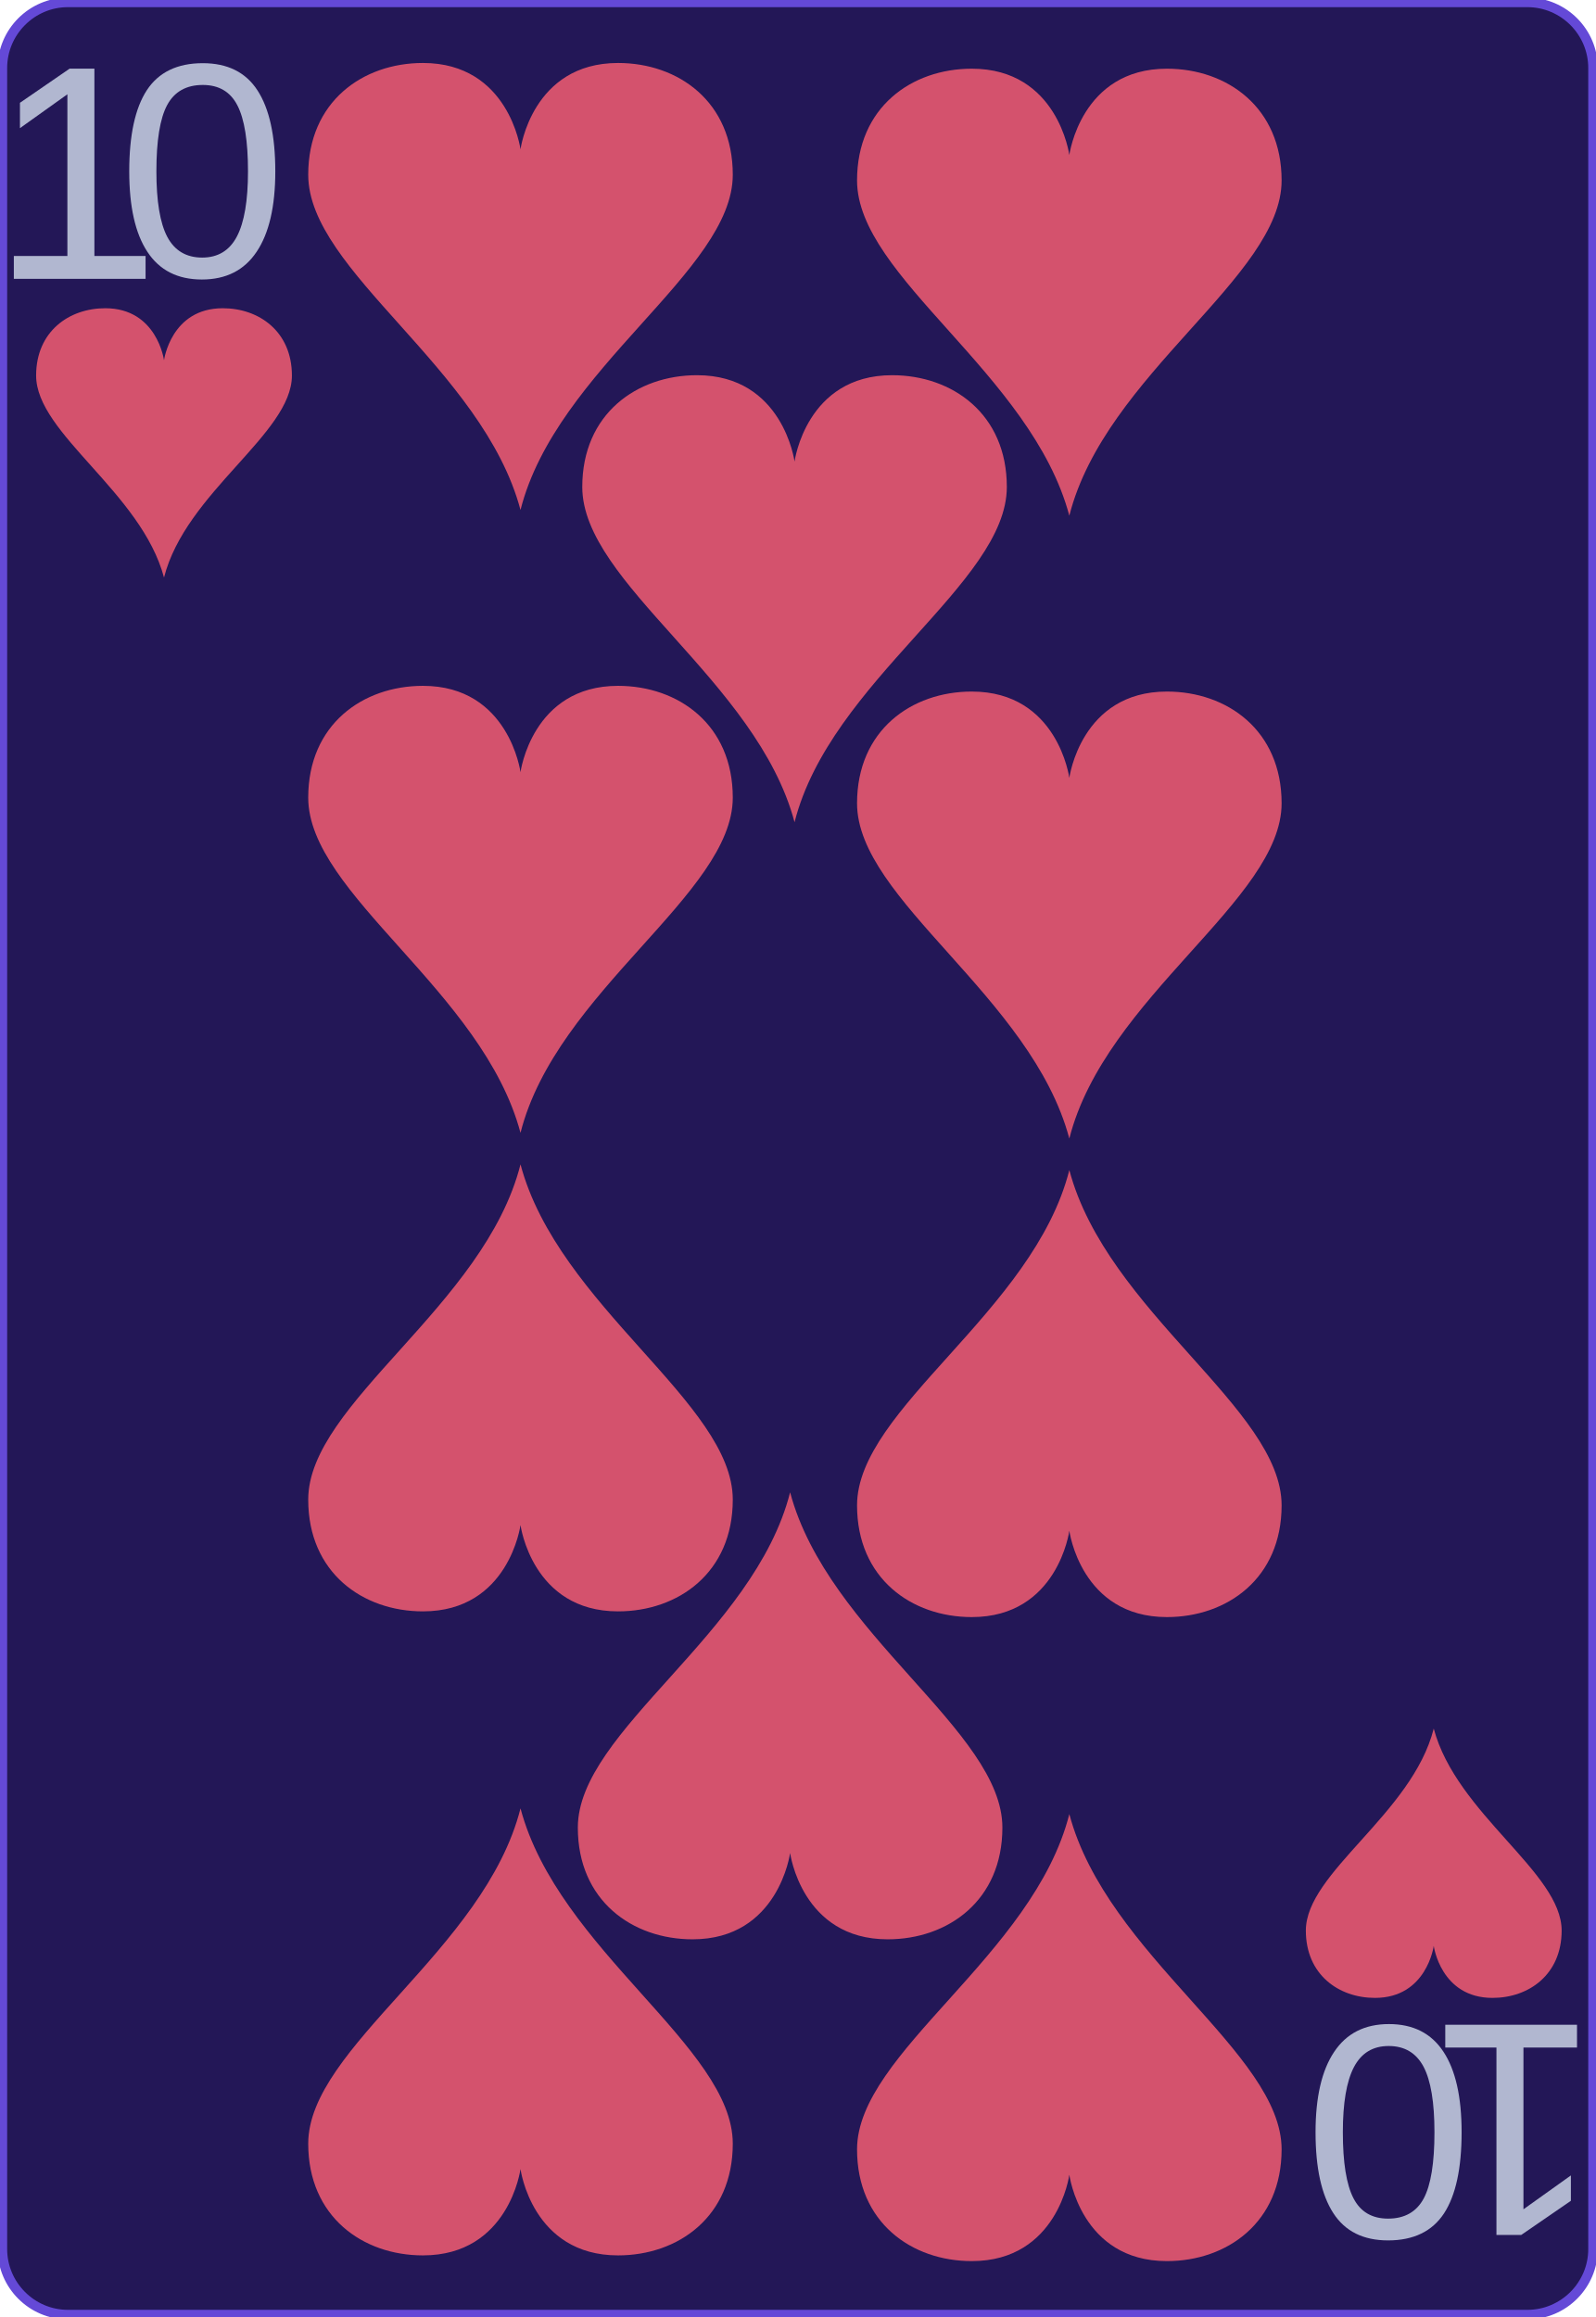
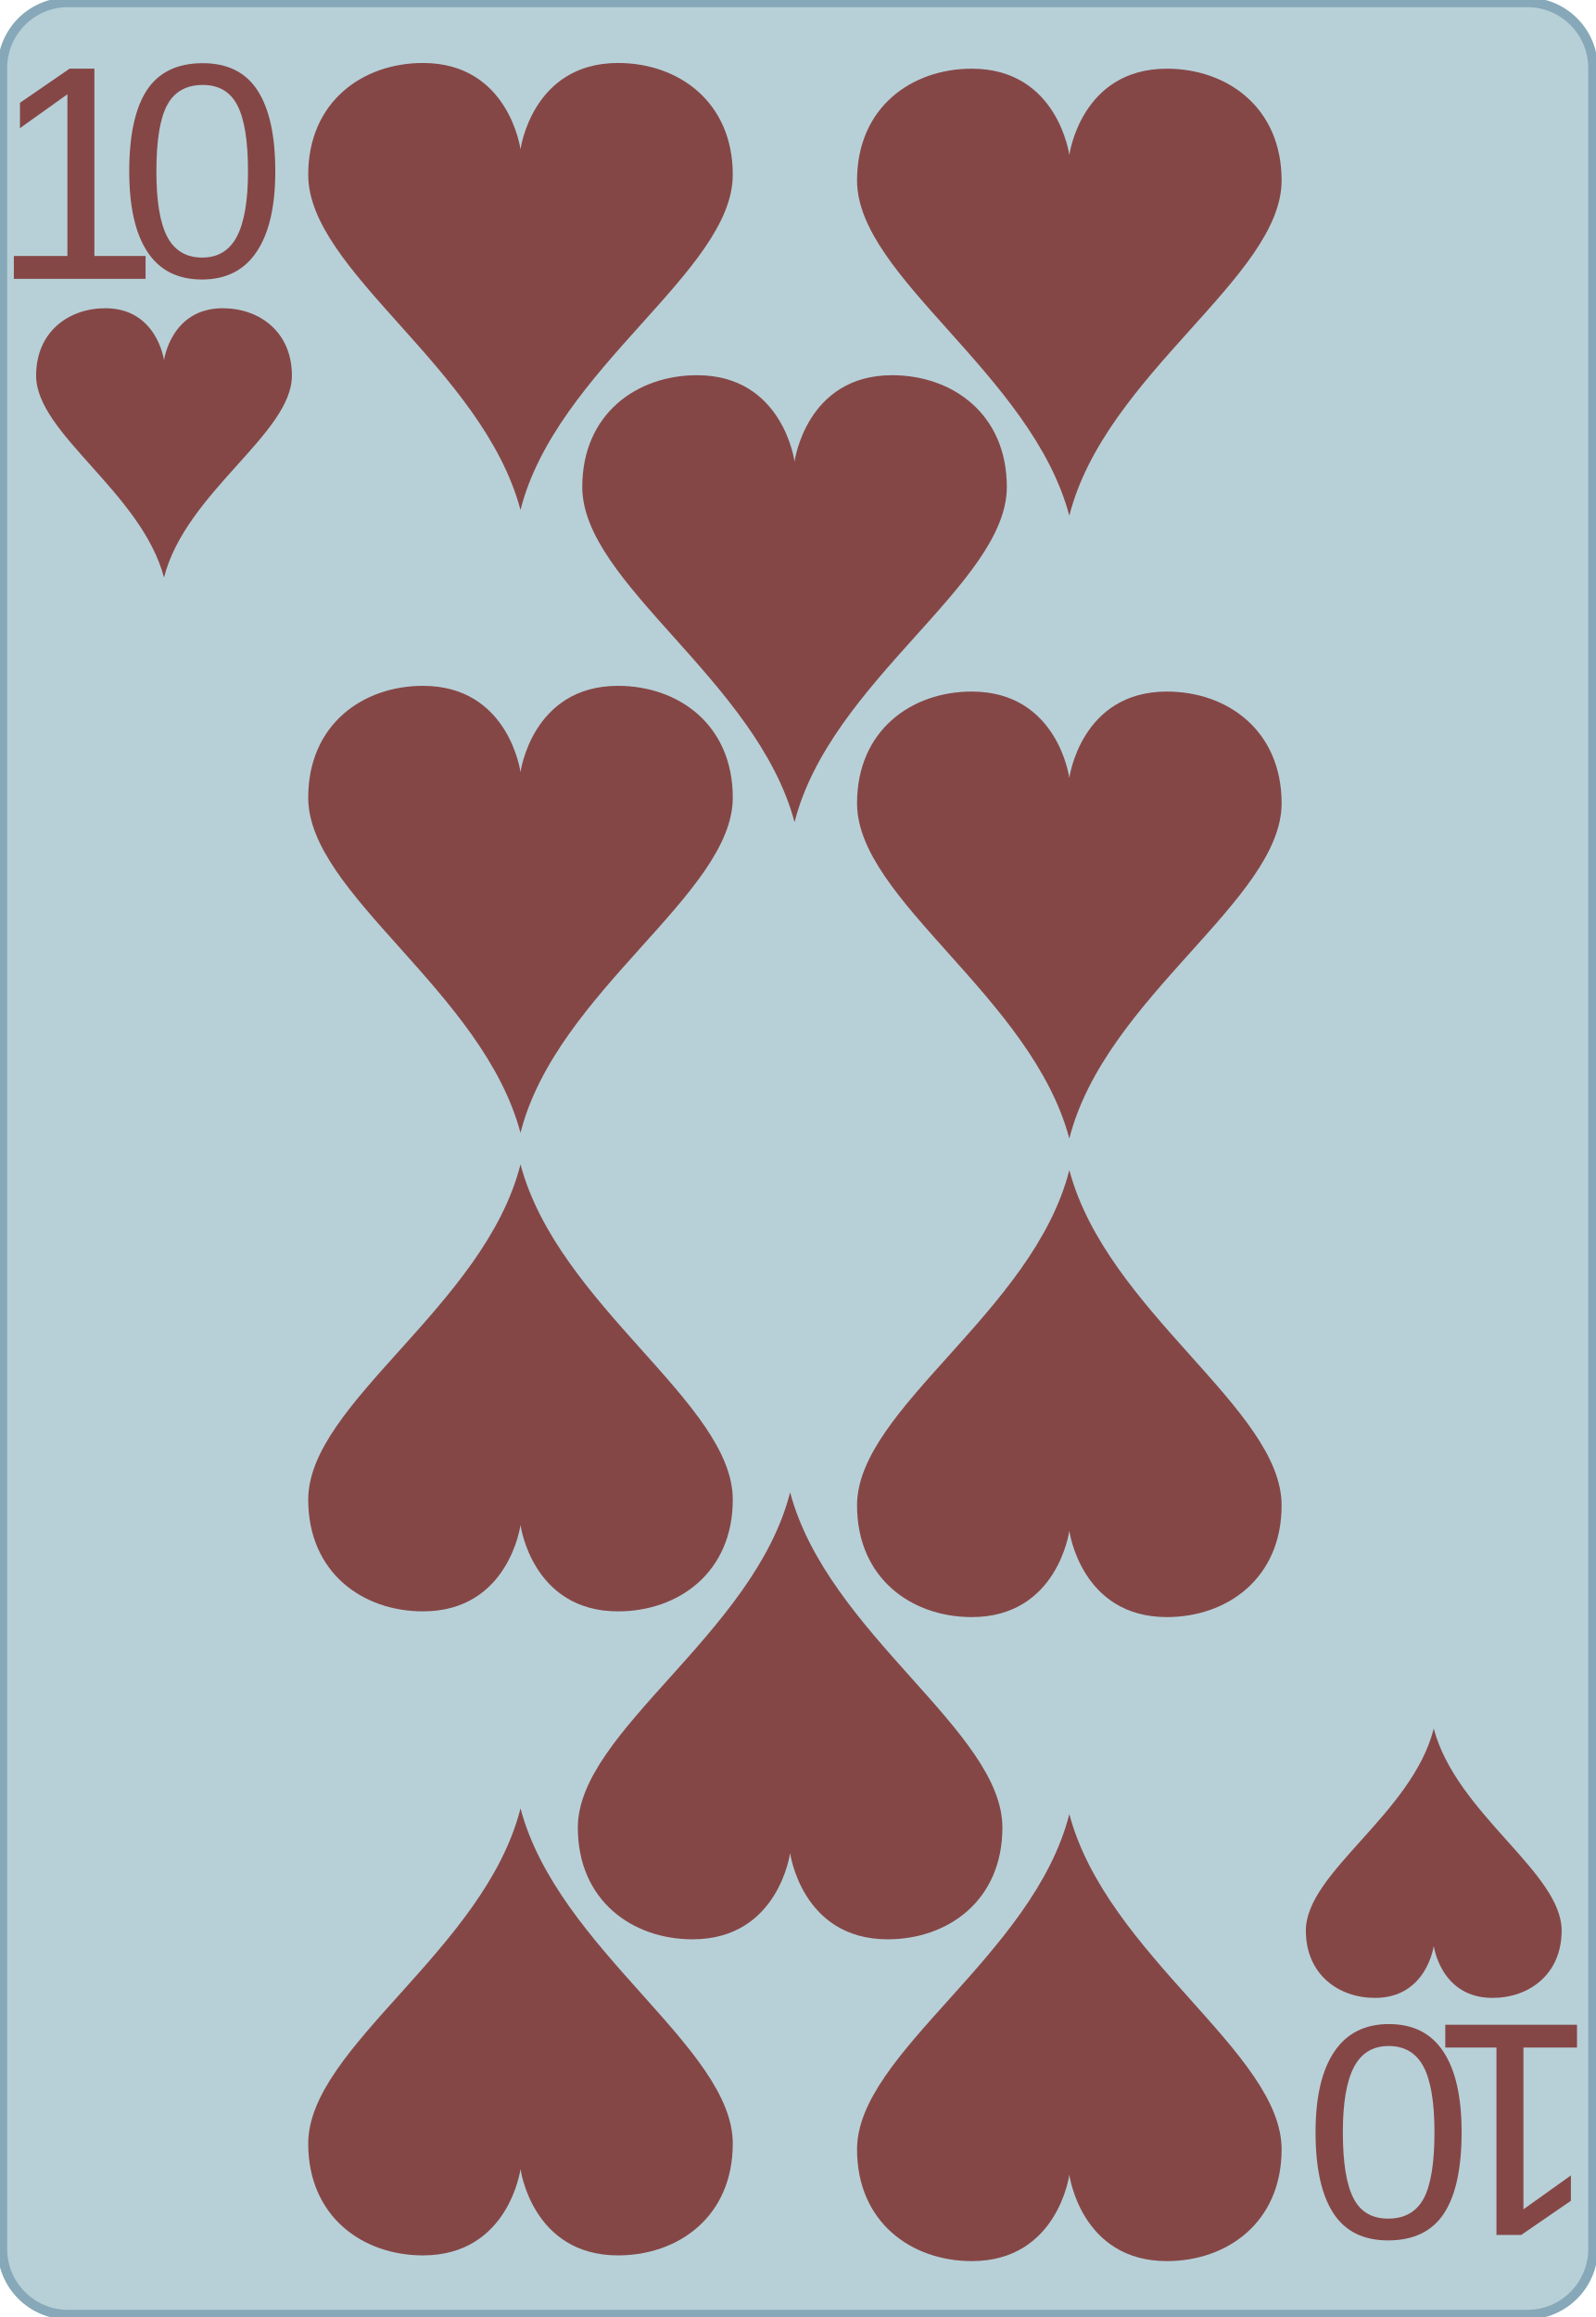
- <svg xmlns="http://www.w3.org/2000/svg" xmlns:xlink="http://www.w3.org/1999/xlink" width="167.087pt" height="242.667pt" viewBox="0 0 167.087 242.667" id="svg2" version="1.1" fill="#d4526d">
+ <svg xmlns="http://www.w3.org/2000/svg" xmlns:xlink="http://www.w3.org/1999/xlink" width="167.087pt" height="242.667pt" viewBox="0 0 167.087 242.667" id="svg2" version="1.1" fill="#854746">
  <defs id="defs41">
    <radialGradient xlink:href="#linearGradient3773" id="radialGradient3781" cx="-0.158" cy="-8.835" fx="-0.158" fy="-8.835" r="8" gradientTransform="matrix(-1.584269,-0.02349808,0.03071979,-2.477574,-0.2485638,-26.71351)" gradientUnits="userSpaceOnUse" />
    <linearGradient id="linearGradient3773">
-       <stop style="stop-color:#d4526d;stop-opacity:1;" offset="0" id="stop3775" />
-       <stop style="stop-color:#d4526d;stop-opacity:0.649;" offset="1" id="stop3777" />
+       <stop style="stop-color:#854746;stop-opacity:1;" offset="0" id="stop3775" />
+       <stop style="stop-color:#854746;stop-opacity:0.649;" offset="1" id="stop3777" />
    </linearGradient>
    <radialGradient xlink:href="#linearGradient3773" id="radialGradient3957" cx="-0.158" cy="-8.835" fx="-0.158" fy="-8.835" r="8" gradientTransform="matrix(-1.584269,-0.02349808,0.03071979,-2.477574,-0.2485638,-26.71351)" gradientUnits="userSpaceOnUse" />
    <linearGradient id="linearGradient3959">
-       <stop style="stop-color:#d4526d;stop-opacity:1;" offset="0" id="stop3961" />
-       <stop style="stop-color:#d4526d;stop-opacity:0.649;" offset="1" id="stop3963" />
+       <stop style="stop-color:#854746;stop-opacity:1;" offset="0" id="stop3961" />
+       <stop style="stop-color:#854746;stop-opacity:0.649;" offset="1" id="stop3963" />
    </linearGradient>
    <radialGradient r="81.903" fy="509.476" fx="168.025" cy="509.476" cx="168.025" gradientTransform="matrix(1.25656,-0.7774064,0.3366382,0.5361257,-221.2021,359.2426)" gradientUnits="userSpaceOnUse" id="radialGradient3975" xlink:href="#linearGradient3784-4" />
    <linearGradient id="linearGradient3784-4">
-       <stop style="stop-color:#0e0930;stop-opacity:0.435;" offset="0" id="stop3786-8" />
-       <stop style="stop-color:#d4526d;stop-opacity:0;" offset="1" id="stop3788-6" />
+       <stop style="stop-color:#e1ebee;stop-opacity:0.435;" offset="0" id="stop3786-8" />
+       <stop style="stop-color:#854746;stop-opacity:0;" offset="1" id="stop3788-6" />
    </linearGradient>
    <radialGradient xlink:href="#linearGradient3784-4-5" id="radialGradient3929" gradientUnits="userSpaceOnUse" gradientTransform="matrix(1.25656,-0.7774064,0.3366382,0.5361257,-221.2021,359.2426)" cx="168.025" cy="509.476" fx="168.025" fy="509.476" r="81.903" />
    <linearGradient id="linearGradient3784-4-5">
-       <stop style="stop-color:#0e0930;stop-opacity:0.489;" offset="0" id="stop3786-8-0" />
-       <stop style="stop-color:#d4526d;stop-opacity:0;" offset="1" id="stop3788-6-3" />
+       <stop style="stop-color:#e1ebee;stop-opacity:0.489;" offset="0" id="stop3786-8-0" />
+       <stop style="stop-color:#854746;stop-opacity:0;" offset="1" id="stop3788-6-3" />
    </linearGradient>
    <radialGradient xlink:href="#linearGradient3784-4-1" id="radialGradient3927" gradientUnits="userSpaceOnUse" gradientTransform="matrix(1.25656,-0.7774064,0.3366382,0.5361257,-221.2021,359.2426)" cx="168.025" cy="509.476" fx="168.025" fy="509.476" r="81.903" />
    <linearGradient id="linearGradient3784-4-1">
-       <stop style="stop-color:#0e0930;stop-opacity:0.237;" offset="0" id="stop3786-8-03" />
-       <stop style="stop-color:#d4526d;stop-opacity:0;" offset="1" id="stop3788-6-6" />
+       <stop style="stop-color:#e1ebee;stop-opacity:0.237;" offset="0" id="stop3786-8-03" />
+       <stop style="stop-color:#854746;stop-opacity:0;" offset="1" id="stop3788-6-6" />
    </linearGradient>
    <radialGradient xlink:href="#linearGradient3768" id="radialGradient3776" cx="-0.206" cy="-4.579" fx="-0.206" fy="-4.579" r="8" gradientTransform="matrix(-1,0,0,-1.720176,-0.4120407,-13.02719)" gradientUnits="userSpaceOnUse" />
    <linearGradient id="linearGradient3768">
-       <stop style="stop-color:#d4526d;stop-opacity:1;" offset="0" id="stop3770" />
-       <stop style="stop-color:#d4526d;stop-opacity:0.672;" offset="1" id="stop3772" />
+       <stop style="stop-color:#854746;stop-opacity:1;" offset="0" id="stop3770" />
+       <stop style="stop-color:#854746;stop-opacity:0.672;" offset="1" id="stop3772" />
    </linearGradient>
    <radialGradient r="81.903" fy="511.223" fx="171.487" cy="511.223" cx="171.487" gradientTransform="matrix(1.152989,-0.6739155,0.3948202,0.6754904,-233.6326,270.4008)" gradientUnits="userSpaceOnUse" id="radialGradient4013" xlink:href="#linearGradient3784-4-6" />
    <linearGradient id="linearGradient3784-4-6">
-       <stop style="stop-color:#0e0930;stop-opacity:0.313;" offset="0" id="stop3786-8-8" />
-       <stop style="stop-color:#d4526d;stop-opacity:0;" offset="1" id="stop3788-6-8" />
+       <stop style="stop-color:#e1ebee;stop-opacity:0.313;" offset="0" id="stop3786-8-8" />
+       <stop style="stop-color:#854746;stop-opacity:0;" offset="1" id="stop3788-6-8" />
    </linearGradient>
    <radialGradient r="81.903" fy="492.632" fx="159.354" cy="492.632" cx="159.354" gradientTransform="matrix(1.089478,-0.715138,0.4464527,0.6562658,-244.9333,290.9185)" gradientUnits="userSpaceOnUse" id="radialGradient4013-8" xlink:href="#linearGradient3784-4-2" />
    <linearGradient id="linearGradient3784-4-2">
-       <stop style="stop-color:#0e0930;stop-opacity:0.29;" offset="0" id="stop3786-8-1" />
-       <stop style="stop-color:#d4526d;stop-opacity:0;" offset="1" id="stop3788-6-5" />
+       <stop style="stop-color:#e1ebee;stop-opacity:0.29;" offset="0" id="stop3786-8-1" />
+       <stop style="stop-color:#854746;stop-opacity:0;" offset="1" id="stop3788-6-5" />
    </linearGradient>
    <radialGradient r="81.903" fy="492.632" fx="159.354" cy="492.632" cx="159.354" gradientTransform="matrix(1.089478,-0.715138,0.4464527,0.6562658,-244.9333,290.9185)" gradientUnits="userSpaceOnUse" id="radialGradient3073" xlink:href="#linearGradient3784-4-2" />
  </defs>
-   <g id="Layer_x0020_1" style="fill-rule:nonzero;clip-rule:nonzero;stroke:#d4526d;stroke-miterlimit:4;">
-     <path style="fill:#231757;stroke-width:0.5;;stroke:#6449d7;stroke-width:1;" d="M166.837,235.548c0,3.777-3.087,6.869-6.871,6.869H7.111c-3.775,0-6.861-3.092-6.861-6.869V7.12C0.25,3.343,3.336,0.25,7.111,0.25h152.855    c3.784,0,6.871,3.093,6.871,6.87v228.428z" id="path5" />
+   <g id="Layer_x0020_1" style="fill-rule:nonzero;clip-rule:nonzero;stroke:#854746;stroke-miterlimit:4;">
+     <path style="fill:#b7d0d8;stroke-width:0.5;;stroke:#86a8b8;stroke-width:1;" d="M166.837,235.548c0,3.777-3.087,6.869-6.871,6.869H7.111c-3.775,0-6.861-3.092-6.861-6.869V7.12C0.25,3.343,3.336,0.25,7.111,0.25h152.855    c3.784,0,6.871,3.093,6.871,6.87v228.428z" id="path5" />
    <g style="stroke:none;" id="g7">
      <g id="g9">

			</g>
    </g>
    <g id="g15">

		</g>
    <g id="g19">

		</g>
    <g style="stroke:none;" id="g23">
      <g id="g25">

			</g>
    </g>
    <g style="stroke:none;" id="g31">
      <g id="g33">

			</g>
    </g>
  </g>
-   <text style="font-size:32px;font-style:normal;font-weight:normal;line-height:125%;letter-spacing:0px;word-spacing:0px;fill:#b1b7d0;fill-opacity:1;stroke:none;font-family:Bitstream Vera Sans" x="-0.987" y="29.203" id="text3788" fill="#b1b7d0">
-     <tspan id="tspan3790" x="-0.987" y="29.203" style="font-style:normal;font-variant:normal;font-weight:normal;font-stretch:normal;fill:#b1b7d0;fill-opacity:1;font-family:Arial;-inkscape-font-specification:Arial" fill="#b1b7d0">1</tspan>
+   <text style="font-size:32px;font-style:normal;font-weight:normal;line-height:125%;letter-spacing:0px;word-spacing:0px;fill:#854746;fill-opacity:1;stroke:none;font-family:Bitstream Vera Sans" x="-0.987" y="29.203" id="text3788" fill="#854746">
+     <tspan id="tspan3790" x="-0.987" y="29.203" style="font-style:normal;font-variant:normal;font-weight:normal;font-stretch:normal;fill:#854746;fill-opacity:1;font-family:Arial;-inkscape-font-specification:Arial" fill="#854746">1</tspan>
  </text>
-   <g transform="matrix(1.674307,0,0,1.566992,17.17751,46.38532)" id="layer1-9-6" style="fill:#d4526d;fill-opacity:1">
-     <path style="fill:#d4526d;fill-opacity:1" id="hl-8" d="M 3.676,-9 C 0.433,-9 0,-5.523 0,-5.523 0,-5.523 -0.433,-9 -3.676,-9 -5.946,-9 -8,-7.441 -8,-4.5 -8,-0.614 -1.421,3.294 0,9 1.352,3.299 8,-0.614 8,-4.5 8,-7.441 5.946,-9 3.676,-9 z" />
+   <g transform="matrix(1.674307,0,0,1.566992,17.17751,46.38532)" id="layer1-9-6" style="fill:#854746;fill-opacity:1">
+     <path style="fill:#854746;fill-opacity:1" id="hl-8" d="M 3.676,-9 C 0.433,-9 0,-5.523 0,-5.523 0,-5.523 -0.433,-9 -3.676,-9 -5.946,-9 -8,-7.441 -8,-4.5 -8,-0.614 -1.421,3.294 0,9 1.352,3.299 8,-0.614 8,-4.5 8,-7.441 5.946,-9 3.676,-9 z" />
  </g>
-   <g transform="matrix(-1.674307,0,0,-1.566992,150.156,195.1431)" id="layer1-9-6-5" style="fill:#d4526d;fill-opacity:1">
-     <path style="fill:#d4526d;fill-opacity:1" id="hl-8-1" d="M 3.676,-9 C 0.433,-9 0,-5.523 0,-5.523 0,-5.523 -0.433,-9 -3.676,-9 -5.946,-9 -8,-7.441 -8,-4.5 -8,-0.614 -1.421,3.294 0,9 1.352,3.299 8,-0.614 8,-4.5 8,-7.441 5.946,-9 3.676,-9 z" />
+   <g transform="matrix(-1.674307,0,0,-1.566992,150.156,195.1431)" id="layer1-9-6-5" style="fill:#854746;fill-opacity:1">
+     <path style="fill:#854746;fill-opacity:1" id="hl-8-1" d="M 3.676,-9 C 0.433,-9 0,-5.523 0,-5.523 0,-5.523 -0.433,-9 -3.676,-9 -5.946,-9 -8,-7.441 -8,-4.5 -8,-0.614 -1.421,3.294 0,9 1.352,3.299 8,-0.614 8,-4.5 8,-7.441 5.946,-9 3.676,-9 z" />
  </g>
-   <g transform="matrix(2.779008,0,0,2.600887,54.51227,30.00377)" id="layer1-9-6-8" style="fill:#d4526d;fill-opacity:1">
-     <path style="fill:#d4526d;fill-opacity:1" id="hl-8-8" d="M 3.676,-9 C 0.433,-9 0,-5.523 0,-5.523 0,-5.523 -0.433,-9 -3.676,-9 -5.946,-9 -8,-7.441 -8,-4.5 -8,-0.614 -1.421,3.294 0,9 1.352,3.299 8,-0.614 8,-4.5 8,-7.441 5.946,-9 3.676,-9 z" />
+   <g transform="matrix(2.779008,0,0,2.600887,54.51227,30.00377)" id="layer1-9-6-8" style="fill:#854746;fill-opacity:1">
+     <path style="fill:#854746;fill-opacity:1" id="hl-8-8" d="M 3.676,-9 C 0.433,-9 0,-5.523 0,-5.523 0,-5.523 -0.433,-9 -3.676,-9 -5.946,-9 -8,-7.441 -8,-4.5 -8,-0.614 -1.421,3.294 0,9 1.352,3.299 8,-0.614 8,-4.5 8,-7.441 5.946,-9 3.676,-9 z" />
  </g>
-   <g transform="matrix(-2.779008,0,0,-2.600887,54.51227,212.8062)" id="layer1-9-6-8-9" style="fill:#d4526d;fill-opacity:1">
-     <path style="fill:#d4526d;fill-opacity:1" id="hl-8-8-5" d="M 3.676,-9 C 0.433,-9 0,-5.523 0,-5.523 0,-5.523 -0.433,-9 -3.676,-9 -5.946,-9 -8,-7.441 -8,-4.5 -8,-0.614 -1.421,3.294 0,9 1.352,3.299 8,-0.614 8,-4.5 8,-7.441 5.946,-9 3.676,-9 z" />
+   <g transform="matrix(-2.779008,0,0,-2.600887,54.51227,212.8062)" id="layer1-9-6-8-9" style="fill:#854746;fill-opacity:1">
+     <path style="fill:#854746;fill-opacity:1" id="hl-8-8-5" d="M 3.676,-9 C 0.433,-9 0,-5.523 0,-5.523 0,-5.523 -0.433,-9 -3.676,-9 -5.946,-9 -8,-7.441 -8,-4.5 -8,-0.614 -1.421,3.294 0,9 1.352,3.299 8,-0.614 8,-4.5 8,-7.441 5.946,-9 3.676,-9 z" />
  </g>
-   <g transform="matrix(2.779008,0,0,2.600887,54.51227,95.23862)" id="layer1-9-6-8-8" style="fill:#d4526d;fill-opacity:1">
-     <path style="fill:#d4526d;fill-opacity:1" id="hl-8-8-8" d="M 3.676,-9 C 0.433,-9 0,-5.523 0,-5.523 0,-5.523 -0.433,-9 -3.676,-9 -5.946,-9 -8,-7.441 -8,-4.5 -8,-0.614 -1.421,3.294 0,9 1.352,3.299 8,-0.614 8,-4.5 8,-7.441 5.946,-9 3.676,-9 z" />
+   <g transform="matrix(2.779008,0,0,2.600887,54.51227,95.23862)" id="layer1-9-6-8-8" style="fill:#854746;fill-opacity:1">
+     <path style="fill:#854746;fill-opacity:1" id="hl-8-8-8" d="M 3.676,-9 C 0.433,-9 0,-5.523 0,-5.523 0,-5.523 -0.433,-9 -3.676,-9 -5.946,-9 -8,-7.441 -8,-4.5 -8,-0.614 -1.421,3.294 0,9 1.352,3.299 8,-0.614 8,-4.5 8,-7.441 5.946,-9 3.676,-9 z" />
  </g>
-   <g transform="matrix(-2.779008,0,0,-2.600887,54.51227,145.356)" id="layer1-9-6-8-884-8" style="fill:#d4526d;fill-opacity:1">
-     <path style="fill:#d4526d;fill-opacity:1" id="hl-8-8-3-8" d="M 3.676,-9 C 0.433,-9 0,-5.523 0,-5.523 0,-5.523 -0.433,-9 -3.676,-9 -5.946,-9 -8,-7.441 -8,-4.5 -8,-0.614 -1.421,3.294 0,9 1.352,3.299 8,-0.614 8,-4.5 8,-7.441 5.946,-9 3.676,-9 z" />
+   <g transform="matrix(-2.779008,0,0,-2.600887,54.51227,145.356)" id="layer1-9-6-8-884-8" style="fill:#854746;fill-opacity:1">
+     <path style="fill:#854746;fill-opacity:1" id="hl-8-8-3-8" d="M 3.676,-9 C 0.433,-9 0,-5.523 0,-5.523 0,-5.523 -0.433,-9 -3.676,-9 -5.946,-9 -8,-7.441 -8,-4.5 -8,-0.614 -1.421,3.294 0,9 1.352,3.299 8,-0.614 8,-4.5 8,-7.441 5.946,-9 3.676,-9 z" />
  </g>
-   <g transform="matrix(2.779008,0,0,2.600887,111.9909,30.60254)" id="layer1-9-6-8-7" style="fill:#d4526d;fill-opacity:1">
-     <path style="fill:#d4526d;fill-opacity:1" id="hl-8-8-1" d="M 3.676,-9 C 0.433,-9 0,-5.523 0,-5.523 0,-5.523 -0.433,-9 -3.676,-9 -5.946,-9 -8,-7.441 -8,-4.5 -8,-0.614 -1.421,3.294 0,9 1.352,3.299 8,-0.614 8,-4.5 8,-7.441 5.946,-9 3.676,-9 z" />
+   <g transform="matrix(2.779008,0,0,2.600887,111.9909,30.60254)" id="layer1-9-6-8-7" style="fill:#854746;fill-opacity:1">
+     <path style="fill:#854746;fill-opacity:1" id="hl-8-8-1" d="M 3.676,-9 C 0.433,-9 0,-5.523 0,-5.523 0,-5.523 -0.433,-9 -3.676,-9 -5.946,-9 -8,-7.441 -8,-4.5 -8,-0.614 -1.421,3.294 0,9 1.352,3.299 8,-0.614 8,-4.5 8,-7.441 5.946,-9 3.676,-9 z" />
  </g>
-   <g transform="matrix(-2.779008,0,0,-2.600887,111.9909,213.4049)" id="layer1-9-6-8-9-7" style="fill:#d4526d;fill-opacity:1">
-     <path style="fill:#d4526d;fill-opacity:1" id="hl-8-8-5-2" d="M 3.676,-9 C 0.433,-9 0,-5.523 0,-5.523 0,-5.523 -0.433,-9 -3.676,-9 -5.946,-9 -8,-7.441 -8,-4.5 -8,-0.614 -1.421,3.294 0,9 1.352,3.299 8,-0.614 8,-4.5 8,-7.441 5.946,-9 3.676,-9 z" />
+   <g transform="matrix(-2.779008,0,0,-2.600887,111.9909,213.4049)" id="layer1-9-6-8-9-7" style="fill:#854746;fill-opacity:1">
+     <path style="fill:#854746;fill-opacity:1" id="hl-8-8-5-2" d="M 3.676,-9 C 0.433,-9 0,-5.523 0,-5.523 0,-5.523 -0.433,-9 -3.676,-9 -5.946,-9 -8,-7.441 -8,-4.5 -8,-0.614 -1.421,3.294 0,9 1.352,3.299 8,-0.614 8,-4.5 8,-7.441 5.946,-9 3.676,-9 z" />
  </g>
-   <g transform="matrix(2.779008,0,0,2.600887,111.9909,95.8374)" id="layer1-9-6-8-8-7" style="fill:#d4526d;fill-opacity:1">
-     <path style="fill:#d4526d;fill-opacity:1" id="hl-8-8-8-2" d="M 3.676,-9 C 0.433,-9 0,-5.523 0,-5.523 0,-5.523 -0.433,-9 -3.676,-9 -5.946,-9 -8,-7.441 -8,-4.5 -8,-0.614 -1.421,3.294 0,9 1.352,3.299 8,-0.614 8,-4.5 8,-7.441 5.946,-9 3.676,-9 z" />
+   <g transform="matrix(2.779008,0,0,2.600887,111.9909,95.8374)" id="layer1-9-6-8-8-7" style="fill:#854746;fill-opacity:1">
+     <path style="fill:#854746;fill-opacity:1" id="hl-8-8-8-2" d="M 3.676,-9 C 0.433,-9 0,-5.523 0,-5.523 0,-5.523 -0.433,-9 -3.676,-9 -5.946,-9 -8,-7.441 -8,-4.5 -8,-0.614 -1.421,3.294 0,9 1.352,3.299 8,-0.614 8,-4.5 8,-7.441 5.946,-9 3.676,-9 z" />
  </g>
-   <g transform="matrix(-2.779008,0,0,-2.600887,111.9909,145.9548)" id="layer1-9-6-8-884-8-2" style="fill:#d4526d;fill-opacity:1">
-     <path style="fill:#d4526d;fill-opacity:1" id="hl-8-8-3-8-6" d="M 3.676,-9 C 0.433,-9 0,-5.523 0,-5.523 0,-5.523 -0.433,-9 -3.676,-9 -5.946,-9 -8,-7.441 -8,-4.5 -8,-0.614 -1.421,3.294 0,9 1.352,3.299 8,-0.614 8,-4.5 8,-7.441 5.946,-9 3.676,-9 z" />
+   <g transform="matrix(-2.779008,0,0,-2.600887,111.9909,145.9548)" id="layer1-9-6-8-884-8-2" style="fill:#854746;fill-opacity:1">
+     <path style="fill:#854746;fill-opacity:1" id="hl-8-8-3-8-6" d="M 3.676,-9 C 0.433,-9 0,-5.523 0,-5.523 0,-5.523 -0.433,-9 -3.676,-9 -5.946,-9 -8,-7.441 -8,-4.5 -8,-0.614 -1.421,3.294 0,9 1.352,3.299 8,-0.614 8,-4.5 8,-7.441 5.946,-9 3.676,-9 z" />
  </g>
-   <g transform="matrix(2.779008,0,0,2.600887,83.21339,62.70455)" id="layer1-9-6-8-91" style="fill:#d4526d;fill-opacity:1">
-     <path style="fill:#d4526d;fill-opacity:1" id="hl-8-8-7" d="M 3.676,-9 C 0.433,-9 0,-5.523 0,-5.523 0,-5.523 -0.433,-9 -3.676,-9 -5.946,-9 -8,-7.441 -8,-4.5 -8,-0.614 -1.421,3.294 0,9 1.352,3.299 8,-0.614 8,-4.5 8,-7.441 5.946,-9 3.676,-9 z" />
+   <g transform="matrix(2.779008,0,0,2.600887,83.21339,62.70455)" id="layer1-9-6-8-91" style="fill:#854746;fill-opacity:1">
+     <path style="fill:#854746;fill-opacity:1" id="hl-8-8-7" d="M 3.676,-9 C 0.433,-9 0,-5.523 0,-5.523 0,-5.523 -0.433,-9 -3.676,-9 -5.946,-9 -8,-7.441 -8,-4.5 -8,-0.614 -1.421,3.294 0,9 1.352,3.299 8,-0.614 8,-4.5 8,-7.441 5.946,-9 3.676,-9 z" />
  </g>
-   <g transform="matrix(-2.779008,0,0,-2.600887,82.74851,179.7029)" id="layer1-9-6-8-9-6" style="fill:#d4526d;fill-opacity:1">
-     <path style="fill:#d4526d;fill-opacity:1" id="hl-8-8-5-8" d="M 3.676,-9 C 0.433,-9 0,-5.523 0,-5.523 0,-5.523 -0.433,-9 -3.676,-9 -5.946,-9 -8,-7.441 -8,-4.5 -8,-0.614 -1.421,3.294 0,9 1.352,3.299 8,-0.614 8,-4.5 8,-7.441 5.946,-9 3.676,-9 z" />
+   <g transform="matrix(-2.779008,0,0,-2.600887,82.74851,179.7029)" id="layer1-9-6-8-9-6" style="fill:#854746;fill-opacity:1">
+     <path style="fill:#854746;fill-opacity:1" id="hl-8-8-5-8" d="M 3.676,-9 C 0.433,-9 0,-5.523 0,-5.523 0,-5.523 -0.433,-9 -3.676,-9 -5.946,-9 -8,-7.441 -8,-4.5 -8,-0.614 -1.421,3.294 0,9 1.352,3.299 8,-0.614 8,-4.5 8,-7.441 5.946,-9 3.676,-9 z" />
  </g>
-   <text style="font-size:32px;font-style:normal;font-weight:normal;line-height:125%;letter-spacing:0px;word-spacing:0px;fill:#b1b7d0;fill-opacity:1;stroke:none;font-family:Bitstream Vera Sans" x="12.287" y="28.96" id="text3788-43" fill="#b1b7d0">
-     <tspan id="tspan3790-1" x="12.287" y="28.96" style="font-style:normal;font-variant:normal;font-weight:normal;font-stretch:normal;fill:#b1b7d0;fill-opacity:1;font-family:Arial;-inkscape-font-specification:Arial" fill="#b1b7d0">0</tspan>
+   <text style="font-size:32px;font-style:normal;font-weight:normal;line-height:125%;letter-spacing:0px;word-spacing:0px;fill:#854746;fill-opacity:1;stroke:none;font-family:Bitstream Vera Sans" x="12.287" y="28.96" id="text3788-43" fill="#854746">
+     <tspan id="tspan3790-1" x="12.287" y="28.96" style="font-style:normal;font-variant:normal;font-weight:normal;font-stretch:normal;fill:#854746;fill-opacity:1;font-family:Arial;-inkscape-font-specification:Arial" fill="#854746">0</tspan>
  </text>
-   <text style="font-size:32px;font-style:normal;font-weight:normal;line-height:125%;letter-spacing:0px;word-spacing:0px;fill:#b1b7d0;fill-opacity:1;stroke:none;font-family:Bitstream Vera Sans" x="-167.598" y="-212.06" id="text3788-7" transform="scale(-1,-1)" fill="#b1b7d0">
-     <tspan id="tspan3790-5" x="-167.598" y="-212.06" style="font-style:normal;font-variant:normal;font-weight:normal;font-stretch:normal;fill:#b1b7d0;fill-opacity:1;font-family:Arial;-inkscape-font-specification:Arial" fill="#b1b7d0">1</tspan>
+   <text style="font-size:32px;font-style:normal;font-weight:normal;line-height:125%;letter-spacing:0px;word-spacing:0px;fill:#854746;fill-opacity:1;stroke:none;font-family:Bitstream Vera Sans" x="-167.598" y="-212.06" id="text3788-7" transform="scale(-1,-1)" fill="#854746">
+     <tspan id="tspan3790-5" x="-167.598" y="-212.06" style="font-style:normal;font-variant:normal;font-weight:normal;font-stretch:normal;fill:#854746;fill-opacity:1;font-family:Arial;-inkscape-font-specification:Arial" fill="#854746">1</tspan>
  </text>
-   <text style="font-size:32px;font-style:normal;font-weight:normal;line-height:125%;letter-spacing:0px;word-spacing:0px;fill:#b1b7d0;fill-opacity:1;stroke:none;font-family:Bitstream Vera Sans" x="-154.324" y="-212.302" id="text3788-43-8" transform="scale(-1,-1)" fill="#b1b7d0">
-     <tspan id="tspan3790-1-7" x="-154.324" y="-212.302" style="font-style:normal;font-variant:normal;font-weight:normal;font-stretch:normal;fill:#b1b7d0;fill-opacity:1;font-family:Arial;-inkscape-font-specification:Arial" fill="#b1b7d0">0</tspan>
+   <text style="font-size:32px;font-style:normal;font-weight:normal;line-height:125%;letter-spacing:0px;word-spacing:0px;fill:#854746;fill-opacity:1;stroke:none;font-family:Bitstream Vera Sans" x="-154.324" y="-212.302" id="text3788-43-8" transform="scale(-1,-1)" fill="#854746">
+     <tspan id="tspan3790-1-7" x="-154.324" y="-212.302" style="font-style:normal;font-variant:normal;font-weight:normal;font-stretch:normal;fill:#854746;fill-opacity:1;font-family:Arial;-inkscape-font-specification:Arial" fill="#854746">0</tspan>
  </text>
</svg>
